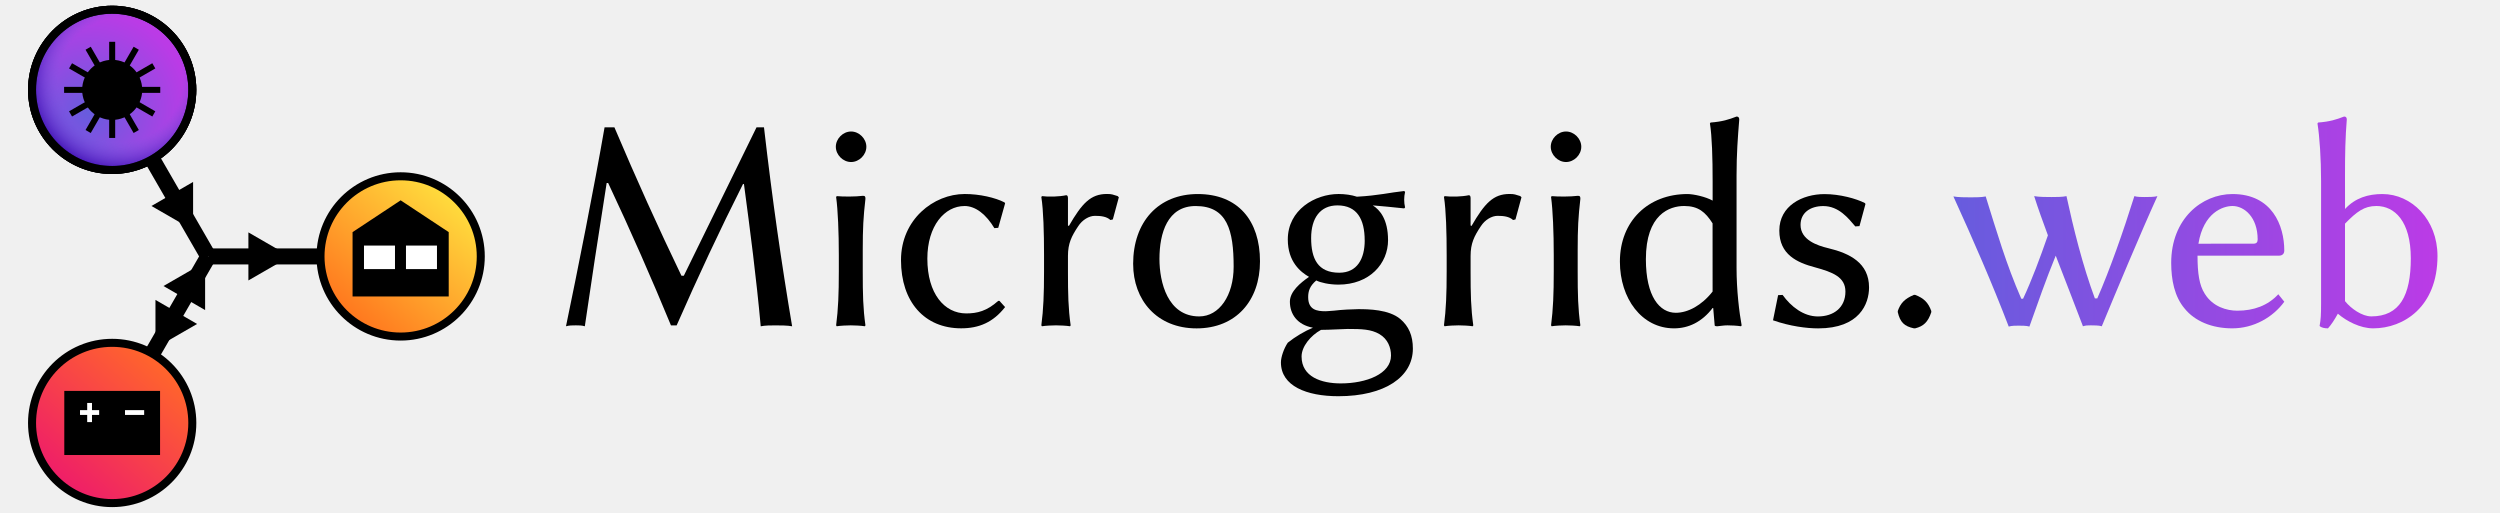
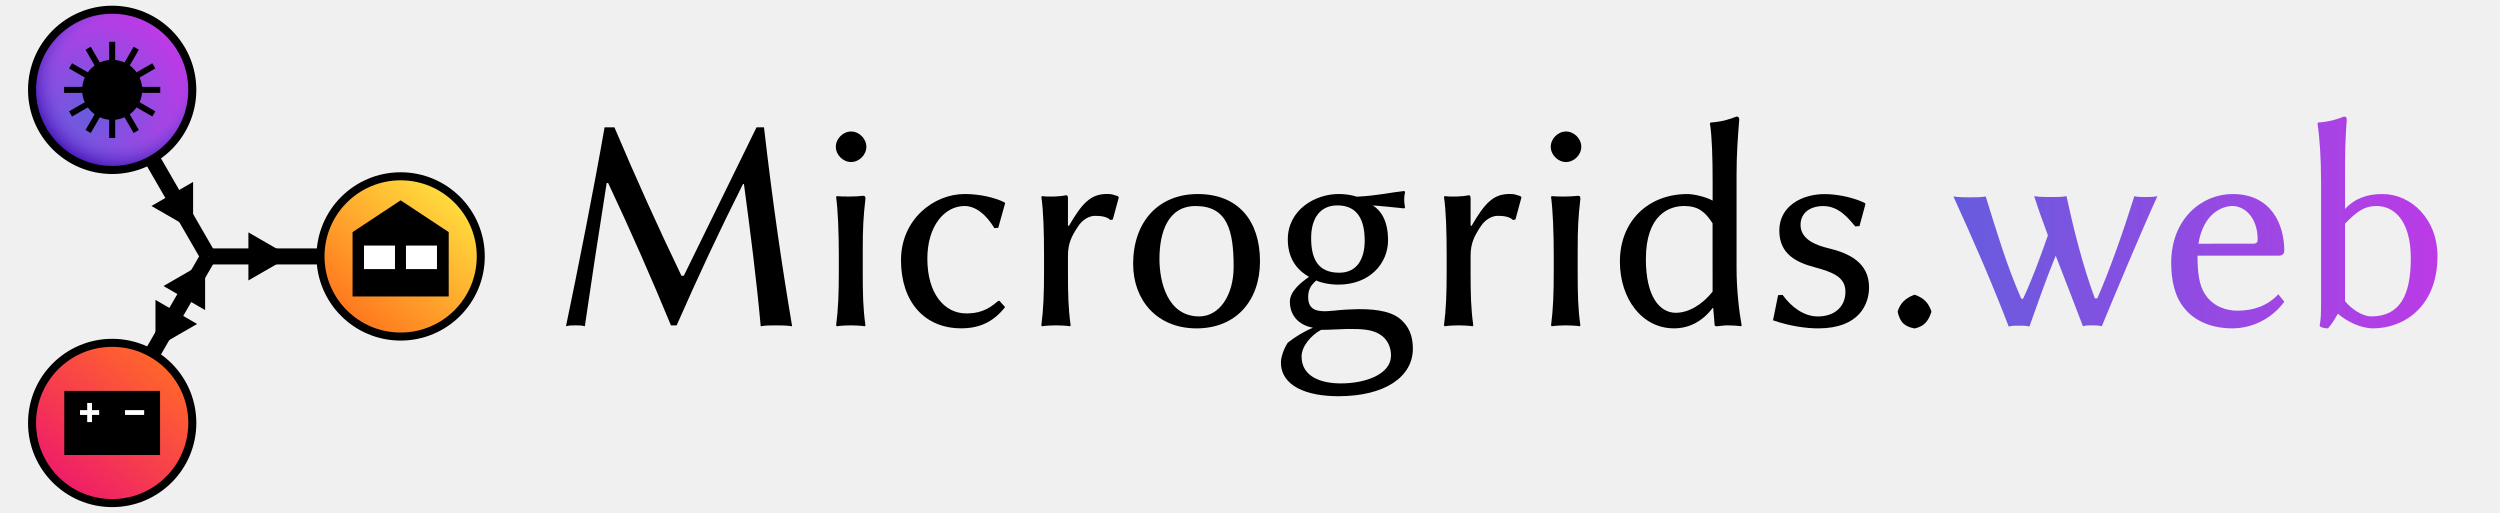
<svg xmlns="http://www.w3.org/2000/svg" xmlns:xlink="http://www.w3.org/1999/xlink" width="312" height="64" viewBox="0 0 82.55 16.933" version="1.1" id="svg5">
  <defs id="defs2">
    <linearGradient id="linearGradient29397">
      <stop style="stop-color:#ff7a1f;stop-opacity:1" offset="0" id="stop29393" />
      <stop style="stop-color:#ffd93c;stop-opacity:1" offset="1" id="stop29395" />
    </linearGradient>
    <linearGradient id="linearGradient5588">
      <stop style="stop-color:#ff632d;stop-opacity:1" offset="0" id="stop5584" />
      <stop style="stop-color:#ef1f67;stop-opacity:1" offset="1" id="stop5586" />
    </linearGradient>
    <linearGradient id="linearGradient143428">
      <stop style="stop-color:#675cdd;stop-opacity:0;" offset="0" id="stop143426" />
      <stop style="stop-color:#675cdd;stop-opacity:0" offset="0.7" id="stop147998" />
      <stop style="stop-color:#4014b6;stop-opacity:0.824" offset="1" id="stop143424" />
    </linearGradient>
    <linearGradient id="linearGradient108955">
      <stop style="stop-color:#675cde;stop-opacity:1" offset="0" id="stop108953" />
      <stop style="stop-color:#bb3be6;stop-opacity:1" offset="1" id="stop108951" />
    </linearGradient>
    <radialGradient xlink:href="#linearGradient108955" id="radialGradient108957" cx="2.921" cy="54.511" fx="2.921" fy="54.511" r="2.778" gradientTransform="matrix(1.226735,0,0,1.226736,-0.6726588,-12.36585)" gradientUnits="userSpaceOnUse" />
    <radialGradient xlink:href="#linearGradient143428" id="radialGradient143430" cx="4.311" cy="53.283" fx="4.311" fy="53.283" r="2.778" gradientTransform="matrix(-1.047618,0,0,-1.047619,8.484712,109.2658)" gradientUnits="userSpaceOnUse" />
    <linearGradient xlink:href="#linearGradient5588" id="linearGradient5590" x1="5.292" y1="62.971" x2="2.117" y2="66.675" gradientUnits="userSpaceOnUse" />
    <linearGradient xlink:href="#linearGradient29397" id="linearGradient29399" x1="11.642" y1="61.119" x2="14.817" y2="57.415" gradientUnits="userSpaceOnUse" />
    <linearGradient xlink:href="#linearGradient108955" id="linearGradient19958" x1="64.502" y1="58.146" x2="80.484" y2="58.146" gradientUnits="userSpaceOnUse" />
    <linearGradient xlink:href="#linearGradient108955" id="linearGradient1788" gradientUnits="userSpaceOnUse" x1="64.502" y1="58.146" x2="80.484" y2="58.146" />
    <linearGradient xlink:href="#linearGradient108955" id="linearGradient1790" gradientUnits="userSpaceOnUse" x1="64.502" y1="58.146" x2="80.484" y2="58.146" />
    <linearGradient xlink:href="#linearGradient108955" id="linearGradient1792" gradientUnits="userSpaceOnUse" x1="64.502" y1="58.146" x2="80.484" y2="58.146" />
  </defs>
  <g id="layer2" style="display:inline" transform="translate(-1.4983065e-6,-50.8)">
    <g id="use36851-0" transform="translate(2.1529256e-7,50.8)">
      <path style="font-variation-settings:normal;display:inline;opacity:1;fill:none;fill-opacity:1;stroke:#000000;stroke-width:0.529;stroke-linecap:butt;stroke-linejoin:miter;stroke-miterlimit:4;stroke-dasharray:none;stroke-dashoffset:0;stroke-opacity:1;stop-color:#000000;stop-opacity:1" d="m 3.704,2.967 3.175,5.499" id="path1452" />
      <path style="font-variation-settings:normal;display:inline;fill:none;fill-opacity:1;stroke:#000000;stroke-width:0.529;stroke-linecap:butt;stroke-linejoin:miter;stroke-miterlimit:4;stroke-dasharray:none;stroke-dashoffset:0;stroke-opacity:1;stop-color:#000000" d="m 13.229,8.467 -6.35,-10e-8" id="use1454" />
      <path style="font-variation-settings:normal;display:inline;fill:none;fill-opacity:1;stroke:#000000;stroke-width:0.529;stroke-linecap:butt;stroke-linejoin:miter;stroke-miterlimit:4;stroke-dasharray:none;stroke-dashoffset:0;stroke-opacity:1;stop-color:#000000" d="M 3.704,13.966 6.879,8.467" id="use1456" />
      <path style="font-variation-settings:normal;opacity:1;vector-effect:none;fill:#000000;fill-opacity:1;fill-rule:evenodd;stroke:none;stroke-width:1.091;stroke-linecap:round;stroke-linejoin:miter;stroke-miterlimit:4;stroke-dasharray:none;stroke-dashoffset:0;stroke-opacity:1;-inkscape-stroke:none;stop-color:#000000;stop-opacity:1" id="path1458" d="m 44,48 -6,3.464 v -6.928 z" transform="matrix(0.2291359,0,0,0.2291359,-0.5050818,-2.531858)" />
      <path style="font-variation-settings:normal;opacity:1;vector-effect:none;fill:#000000;fill-opacity:1;fill-rule:evenodd;stroke:none;stroke-width:1.091;stroke-linecap:round;stroke-linejoin:miter;stroke-miterlimit:4;stroke-dasharray:none;stroke-dashoffset:0;stroke-opacity:1;-inkscape-stroke:none;stop-color:#000000;stop-opacity:1" id="path1460" d="m 44,48 -6,3.464 v -6.928 z" transform="matrix(0.114568,-0.1984375,-0.1984375,-0.114568,11.25684,22.88137)" />
      <path style="font-variation-settings:normal;vector-effect:none;fill:#000000;fill-opacity:1;fill-rule:evenodd;stroke:none;stroke-width:1.091;stroke-linecap:round;stroke-linejoin:miter;stroke-miterlimit:4;stroke-dasharray:none;stroke-dashoffset:0;stroke-opacity:1;-inkscape-stroke:none;stop-color:#000000" id="use1462" d="m 44,48 -6,3.464 v -6.928 z" transform="matrix(-0.114568,0.1984375,-0.1984375,-0.114568,19.69942,8.258389)" />
      <path style="font-variation-settings:normal;opacity:1;vector-effect:none;fill:#000000;fill-opacity:1;fill-rule:evenodd;stroke:none;stroke-width:1.091;stroke-linecap:round;stroke-linejoin:miter;stroke-miterlimit:4;stroke-dasharray:none;stroke-dashoffset:0;stroke-opacity:1;-inkscape-stroke:none;stop-color:#000000;stop-opacity:1" id="path1464" d="m 44,48 -6,3.464 v -6.928 z" transform="matrix(0.114568,0.1984375,0.1984375,-0.114568,-8.190041,4.36308)" />
    </g>
-     <ellipse style="font-variation-settings:normal;display:inline;vector-effect:none;fill:#9b50f7;fill-opacity:1;fill-rule:evenodd;stroke:#000000;stroke-width:0.265;stroke-linecap:round;stroke-linejoin:miter;stroke-miterlimit:4;stroke-dasharray:none;stroke-dashoffset:0;stroke-opacity:1;-inkscape-stroke:none;stop-color:#000000" id="path32944-2-9" cx="3.704" cy="53.767" rx="2.646" ry="2.646" />
    <circle style="font-variation-settings:normal;display:inline;vector-effect:none;fill:url(#linearGradient5590);fill-opacity:1;fill-rule:evenodd;stroke:#000000;stroke-width:0.265;stroke-linecap:round;stroke-linejoin:miter;stroke-miterlimit:4;stroke-dasharray:none;stroke-dashoffset:0;stroke-opacity:1;-inkscape-stroke:none;stop-color:#000000" id="circle33432-3-6" cx="3.704" cy="64.766" r="2.646" />
    <circle style="font-variation-settings:normal;display:inline;vector-effect:none;fill:url(#linearGradient29399);fill-opacity:1;fill-rule:evenodd;stroke:#000000;stroke-width:0.265;stroke-linecap:round;stroke-linejoin:miter;stroke-miterlimit:4;stroke-dasharray:none;stroke-dashoffset:0;stroke-opacity:1;-inkscape-stroke:none;stop-color:#000000" id="circle33388-5-3" cx="13.229" cy="59.267" r="2.646" />
-     <ellipse style="font-variation-settings:normal;display:inline;vector-effect:none;fill:url(#radialGradient108957);fill-opacity:1;fill-rule:evenodd;stroke:#000000;stroke-width:0.265;stroke-linecap:round;stroke-linejoin:miter;stroke-miterlimit:4;stroke-dasharray:none;stroke-dashoffset:0;stroke-opacity:1;-inkscape-stroke:none;stop-color:#000000" id="ellipse108085" cx="3.704" cy="53.767" rx="2.646" ry="2.646" />
+     <ellipse style="font-variation-settings:normal;display:inline;vector-effect:none;fill:url(#radialGradient108957);fill-opacity:1;fill-rule:evenodd;stroke:none;stroke-width:0.265;stroke-linecap:round;stroke-linejoin:miter;stroke-miterlimit:4;stroke-dasharray:none;stroke-dashoffset:0;stroke-opacity:1;-inkscape-stroke:none;stop-color:#000000" id="ellipse108085" cx="3.704" cy="53.767" rx="2.646" ry="2.646" />
    <ellipse style="font-variation-settings:normal;display:inline;vector-effect:none;fill:url(#radialGradient143430);fill-opacity:1;fill-rule:evenodd;stroke:#000000;stroke-width:0.265;stroke-linecap:round;stroke-linejoin:miter;stroke-miterlimit:4;stroke-dasharray:none;stroke-dashoffset:0;stroke-opacity:1;-inkscape-stroke:none;stop-color:#000000" id="ellipse143404" cx="3.704" cy="53.767" ry="2.646" rx="2.646" />
  </g>
  <g id="layer1" style="display:inline" transform="translate(-1.4983065e-6,-50.8)">
    <g id="use4341-0" transform="translate(9.1529255e-7,50.8)">
      <g style="display:inline;stroke-width:3.78" transform="matrix(0.1984374,0,0,0.1984374,-27.05363,4.554906)" id="g1600">
        <circle style="color:#000000;clip-rule:nonzero;display:inline;overflow:visible;visibility:visible;opacity:1;isolation:auto;mix-blend-mode:normal;color-interpolation:sRGB;color-interpolation-filters:linearRGB;solid-color:#000000;solid-opacity:1;vector-effect:none;fill:#000000;fill-opacity:1;fill-rule:nonzero;stroke:none;stroke-width:7.559;stroke-linecap:round;stroke-linejoin:miter;stroke-miterlimit:4;stroke-dasharray:none;stroke-dashoffset:0;stroke-opacity:1;marker:none;marker-start:none;marker-end:none;color-rendering:auto;image-rendering:auto;shape-rendering:auto;text-rendering:auto;enable-background:accumulate" id="circle1586" cx="155" cy="-8" r="5" />
        <rect style="color:#000000;clip-rule:nonzero;display:inline;overflow:visible;visibility:visible;opacity:1;isolation:auto;mix-blend-mode:normal;color-interpolation:sRGB;color-interpolation-filters:linearRGB;solid-color:#000000;solid-opacity:1;vector-effect:none;fill:#000000;fill-opacity:1;fill-rule:nonzero;stroke:none;stroke-width:7.559;stroke-linecap:round;stroke-linejoin:miter;stroke-miterlimit:4;stroke-dasharray:none;stroke-dashoffset:0;stroke-opacity:1;marker:none;marker-start:none;marker-end:none;color-rendering:auto;image-rendering:auto;shape-rendering:auto;text-rendering:auto;enable-background:accumulate" id="rect1588" width="1" height="16" x="154.5" y="-16" />
        <rect style="color:#000000;clip-rule:nonzero;display:inline;overflow:visible;visibility:visible;isolation:auto;mix-blend-mode:normal;color-interpolation:sRGB;color-interpolation-filters:linearRGB;solid-color:#000000;solid-opacity:1;vector-effect:none;fill:#000000;fill-opacity:1;fill-rule:nonzero;stroke:none;stroke-width:7.559;stroke-linecap:round;stroke-linejoin:miter;stroke-miterlimit:4;stroke-dasharray:none;stroke-dashoffset:0;stroke-opacity:1;marker:none;marker-start:none;marker-end:none;color-rendering:auto;image-rendering:auto;shape-rendering:auto;text-rendering:auto;enable-background:accumulate" id="use1590" width="1" height="16" x="129.734" y="-92.428" transform="rotate(30)" />
        <rect style="color:#000000;clip-rule:nonzero;display:inline;overflow:visible;visibility:visible;isolation:auto;mix-blend-mode:normal;color-interpolation:sRGB;color-interpolation-filters:linearRGB;solid-color:#000000;solid-opacity:1;vector-effect:none;fill:#000000;fill-opacity:1;fill-rule:nonzero;stroke:none;stroke-width:7.559;stroke-linecap:round;stroke-linejoin:miter;stroke-miterlimit:4;stroke-dasharray:none;stroke-dashoffset:0;stroke-opacity:1;marker:none;marker-start:none;marker-end:none;color-rendering:auto;image-rendering:auto;shape-rendering:auto;text-rendering:auto;enable-background:accumulate" id="use1592" width="1" height="16" x="70.072" y="-146.234" transform="rotate(60)" />
        <rect style="color:#000000;clip-rule:nonzero;display:inline;overflow:visible;visibility:visible;isolation:auto;mix-blend-mode:normal;color-interpolation:sRGB;color-interpolation-filters:linearRGB;solid-color:#000000;solid-opacity:1;vector-effect:none;fill:#000000;fill-opacity:1;fill-rule:nonzero;stroke:none;stroke-width:7.559;stroke-linecap:round;stroke-linejoin:miter;stroke-miterlimit:4;stroke-dasharray:none;stroke-dashoffset:0;stroke-opacity:1;marker:none;marker-start:none;marker-end:none;color-rendering:auto;image-rendering:auto;shape-rendering:auto;text-rendering:auto;enable-background:accumulate" id="use1594" width="1" height="16" x="-8.5" y="-163" transform="rotate(90)" />
        <rect style="color:#000000;clip-rule:nonzero;display:inline;overflow:visible;visibility:visible;isolation:auto;mix-blend-mode:normal;color-interpolation:sRGB;color-interpolation-filters:linearRGB;solid-color:#000000;solid-opacity:1;vector-effect:none;fill:#000000;fill-opacity:1;fill-rule:nonzero;stroke:none;stroke-width:7.559;stroke-linecap:round;stroke-linejoin:miter;stroke-miterlimit:4;stroke-dasharray:none;stroke-dashoffset:0;stroke-opacity:1;marker:none;marker-start:none;marker-end:none;color-rendering:auto;image-rendering:auto;shape-rendering:auto;text-rendering:auto;enable-background:accumulate" id="use1596" width="1" height="16" x="-84.928" y="-138.234" transform="rotate(120)" />
        <rect style="color:#000000;clip-rule:nonzero;display:inline;overflow:visible;visibility:visible;isolation:auto;mix-blend-mode:normal;color-interpolation:sRGB;color-interpolation-filters:linearRGB;solid-color:#000000;solid-opacity:1;vector-effect:none;fill:#000000;fill-opacity:1;fill-rule:nonzero;stroke:none;stroke-width:7.559;stroke-linecap:round;stroke-linejoin:miter;stroke-miterlimit:4;stroke-dasharray:none;stroke-dashoffset:0;stroke-opacity:1;marker:none;marker-start:none;marker-end:none;color-rendering:auto;image-rendering:auto;shape-rendering:auto;text-rendering:auto;enable-background:accumulate" id="use1598" width="1" height="16" x="-138.734" y="-78.572" transform="rotate(150)" />
      </g>
      <g id="g1610" transform="matrix(0.08400522,0,0,0.08400522,-35.98334,-38.82884)" style="display:inline">
        <g style="display:inline" id="g1608" transform="translate(-151.1921,60.95958)">
          <path style="display:inline;fill:#000000;fill-opacity:1;stroke:none;stroke-width:1.067" d="m 718.121,492.498 v 25.298 h 37.795 v -25.298 l -18.898,-12.498 -18.898,12.498" id="path1602" />
          <rect y="497.783" x="722.611" height="9.247" width="12.183" id="rect1604" style="color:#000000;display:inline;overflow:visible;visibility:visible;fill:#ffffff;fill-opacity:1;fill-rule:nonzero;stroke:none;stroke-width:0.756;marker:none;enable-background:accumulate" />
          <rect style="color:#000000;display:inline;overflow:visible;visibility:visible;fill:#ffffff;fill-opacity:1;fill-rule:nonzero;stroke:none;stroke-width:0.756;marker:none;enable-background:accumulate" id="rect1606" width="12.183" height="9.247" x="739.115" y="497.783" />
        </g>
      </g>
      <g style="display:inline" transform="matrix(0.08367052,0,0,0.08367052,-45.31226,-36.56281)" id="g1618">
        <path style="display:inline;fill:#000000;fill-opacity:1;stroke:none;stroke-width:1.067" d="m 566.929,591.252 v 25.298 h 37.795 v -25.298 h -37.795" id="path1612" />
        <path id="path1614" d="m 590.888,599.786 h 7.559" style="display:inline;fill:none;stroke:#ffffff;stroke-width:1.89;stroke-linecap:butt;stroke-linejoin:miter;stroke-miterlimit:4;stroke-dasharray:none;stroke-opacity:1" />
        <path d="m 576.912,596.006 v 7.559 m -3.78,-3.78 h 7.559" style="display:inline;fill:none;stroke:#ffffff;stroke-width:1.89;stroke-linecap:butt;stroke-linejoin:miter;stroke-miterlimit:4;stroke-dasharray:none;stroke-opacity:1" id="path1616" />
      </g>
    </g>
  </g>
  <g id="layer3" style="display:inline" transform="translate(-1.4983065e-6,-50.8)">
    <g aria-label="Microgrids.web" id="text1174" style="font-size:9.878px;line-height:1.25;font-family:'Linux Biolinum O';-inkscape-font-specification:'Linux Biolinum O, Normal';letter-spacing:0px;word-spacing:0px;display:inline;stroke-width:0.265">
      <path d="m 19.963,55.004 c -0.346,1.995 -0.889,4.722 -1.274,6.569 0.109,-0.03 0.207,-0.03 0.326,-0.03 0.109,0 0.188,0 0.296,0.03 0.148,-1.037 0.484,-3.24 0.721,-4.731 h 0.049 c 0.741,1.571 1.442,3.171 2.074,4.702 h 0.188 c 0.711,-1.62 1.413,-3.121 2.193,-4.672 l 0.03,0.01 c 0.207,1.551 0.405,3.062 0.553,4.692 0.148,-0.03 0.336,-0.03 0.484,-0.03 0.148,0 0.405,0 0.553,0.03 -0.356,-2.114 -0.652,-4.168 -0.929,-6.569 h -0.247 l -2.4,4.899 h -0.079 c -0.78,-1.62 -1.492,-3.2 -2.213,-4.899 z" id="path1274" />
      <path d="m 27.599,55.646 c 0,0.267 0.237,0.504 0.504,0.504 0.267,0 0.504,-0.237 0.504,-0.504 0,-0.267 -0.237,-0.504 -0.504,-0.504 -0.267,0 -0.504,0.237 -0.504,0.504 z m 0.099,3.576 v 0.543 c 0,0.741 -0.02,1.245 -0.089,1.778 l 0.02,0.03 c 0.119,-0.02 0.346,-0.03 0.464,-0.03 0.119,0 0.346,0.01 0.464,0.03 l 0.02,-0.03 c -0.079,-0.553 -0.089,-1.027 -0.089,-1.778 v -0.701 c 0,-0.741 0.02,-1.096 0.089,-1.699 0,-0.089 -0.02,-0.099 -0.089,-0.099 -0.227,0.03 -0.652,0.03 -0.859,0.01 l -0.02,0.03 c 0.059,0.425 0.089,1.175 0.089,1.916 z" id="path1276" />
      <path d="m 31.846,57.602 c 0.375,0 0.721,0.286 0.988,0.731 l 0.128,-0.01 0.227,-0.81 -0.02,-0.03 c -0.306,-0.158 -0.82,-0.277 -1.314,-0.277 -1.027,0 -2.104,0.84 -2.104,2.183 0,1.383 0.78,2.252 1.985,2.252 0.593,0 1.057,-0.198 1.452,-0.701 L 33.002,60.734 H 32.962 c -0.375,0.336 -0.691,0.415 -1.057,0.415 -0.721,0 -1.284,-0.652 -1.284,-1.808 0,-1.087 0.573,-1.738 1.225,-1.738 z" id="path1278" />
      <path d="m 35.264,58.244 v -0.899 c 0,-0.069 -0.02,-0.099 -0.059,-0.099 -0.227,0.049 -0.583,0.059 -0.8,0.03 l -0.02,0.03 c 0.069,0.435 0.089,1.175 0.089,1.916 v 0.543 c 0,0.741 -0.02,1.254 -0.089,1.778 l 0.02,0.03 c 0.119,-0.02 0.346,-0.03 0.464,-0.03 0.119,0 0.346,0.01 0.464,0.03 l 0.02,-0.03 c -0.079,-0.563 -0.089,-1.027 -0.089,-1.778 v -0.514 c 0,-0.415 0.119,-0.652 0.336,-0.978 0.138,-0.217 0.365,-0.346 0.553,-0.346 0.198,0 0.385,0.02 0.514,0.138 l 0.079,-0.02 0.198,-0.731 -0.04,-0.04 c -0.168,-0.049 -0.178,-0.069 -0.356,-0.069 -0.533,0 -0.82,0.306 -1.254,1.057 z" id="path1280" />
      <path d="m 37.417,59.519 c 0,1.185 0.78,2.124 2.094,2.124 1.304,0 2.094,-0.919 2.094,-2.213 0,-1.343 -0.721,-2.223 -2.055,-2.223 -1.294,0 -2.134,0.909 -2.134,2.311 z m 2.064,-1.916 c 1.047,0 1.254,0.81 1.254,2.005 0,0.948 -0.474,1.64 -1.136,1.64 -1.047,0 -1.314,-1.136 -1.314,-1.897 0,-0.859 0.267,-1.748 1.195,-1.748 z" id="path1282" />
      <path d="m 42.978,62.571 c 0,-0.326 0.296,-0.691 0.642,-0.879 0.286,0 0.741,-0.03 0.879,-0.03 0.474,0 0.77,0.01 1.047,0.168 0.286,0.168 0.385,0.454 0.385,0.711 0,0.603 -0.81,0.919 -1.659,0.919 -0.642,0 -1.294,-0.217 -1.294,-0.889 z M 45.833,58.728 c 0,-0.682 -0.267,-0.998 -0.504,-1.146 0.296,0.02 0.622,0.059 1.037,0.099 l 0.03,-0.03 c -0.02,-0.089 -0.03,-0.168 -0.03,-0.257 0,-0.089 0.01,-0.168 0.03,-0.257 l -0.03,-0.03 c -0.474,0.049 -0.83,0.148 -1.561,0.188 -0.178,-0.059 -0.395,-0.089 -0.603,-0.089 -0.78,0 -1.679,0.524 -1.679,1.501 0,0.741 0.425,1.077 0.701,1.235 -0.286,0.198 -0.632,0.484 -0.632,0.82 0,0.405 0.237,0.761 0.761,0.859 -0.267,0.109 -0.583,0.296 -0.83,0.494 -0.128,0.188 -0.227,0.474 -0.227,0.652 0,0.78 0.849,1.116 1.897,1.116 1.541,0 2.46,-0.642 2.46,-1.571 0,-0.435 -0.138,-0.741 -0.415,-0.978 -0.375,-0.316 -1.047,-0.326 -1.393,-0.326 -0.168,0 -0.563,0.02 -0.79,0.049 -0.138,0.01 -0.237,0.02 -0.286,0.02 -0.277,0 -0.573,-0.04 -0.573,-0.464 0,-0.198 0.049,-0.365 0.267,-0.553 0.128,0.069 0.425,0.138 0.731,0.138 1.027,0 1.64,-0.691 1.64,-1.472 z m -0.77,0.01 c 0,0.603 -0.247,1.067 -0.84,1.067 -0.711,0 -0.929,-0.464 -0.929,-1.146 0,-0.652 0.296,-1.077 0.869,-1.077 0.642,0 0.899,0.454 0.899,1.156 z" id="path1284" />
      <path d="m 48.559,58.244 v -0.899 c 0,-0.069 -0.02,-0.099 -0.059,-0.099 -0.227,0.049 -0.583,0.059 -0.8,0.03 l -0.02,0.03 c 0.069,0.435 0.089,1.175 0.089,1.916 v 0.543 c 0,0.741 -0.02,1.254 -0.089,1.778 l 0.02,0.03 c 0.119,-0.02 0.346,-0.03 0.464,-0.03 0.119,0 0.346,0.01 0.464,0.03 l 0.02,-0.03 c -0.079,-0.563 -0.089,-1.027 -0.089,-1.778 v -0.514 c 0,-0.415 0.119,-0.652 0.336,-0.978 0.138,-0.217 0.365,-0.346 0.553,-0.346 0.198,0 0.385,0.02 0.514,0.138 l 0.079,-0.02 0.198,-0.731 -0.04,-0.04 c -0.168,-0.049 -0.178,-0.069 -0.356,-0.069 -0.533,0 -0.82,0.306 -1.254,1.057 z" id="path1286" />
      <path d="m 51.206,55.646 c 0,0.267 0.237,0.504 0.504,0.504 0.267,0 0.504,-0.237 0.504,-0.504 0,-0.267 -0.237,-0.504 -0.504,-0.504 -0.267,0 -0.504,0.237 -0.504,0.504 z m 0.099,3.576 v 0.543 c 0,0.741 -0.02,1.245 -0.089,1.778 l 0.02,0.03 c 0.119,-0.02 0.346,-0.03 0.464,-0.03 0.119,0 0.346,0.01 0.464,0.03 l 0.02,-0.03 c -0.079,-0.553 -0.089,-1.027 -0.089,-1.778 v -0.701 c 0,-0.741 0.02,-1.096 0.089,-1.699 0,-0.089 -0.02,-0.099 -0.089,-0.099 -0.227,0.03 -0.652,0.03 -0.859,0.01 l -0.02,0.03 c 0.059,0.425 0.089,1.175 0.089,1.916 z" id="path1288" />
      <path d="m 56.55,60.427 c -0.365,0.464 -0.82,0.701 -1.215,0.701 -0.533,0 -0.988,-0.533 -0.988,-1.768 0,-1.482 0.78,-1.758 1.264,-1.758 0.464,0 0.701,0.198 0.938,0.573 z m 0,0.543 h 0.02 l 0.049,0.573 c 0,0.02 0.03,0.03 0.089,0.03 0.128,-0.01 0.198,-0.03 0.336,-0.03 0.128,0 0.316,0.01 0.445,0.03 l 0.02,-0.03 c -0.079,-0.425 -0.168,-1.156 -0.168,-1.897 v -3.042 c 0,-0.731 0.04,-1.245 0.089,-1.857 0,-0.069 -0.03,-0.099 -0.089,-0.099 -0.257,0.099 -0.464,0.168 -0.859,0.198 l -0.02,0.03 c 0.069,0.425 0.089,1.156 0.089,1.906 v 0.642 c -0.227,-0.128 -0.632,-0.217 -0.83,-0.217 -1.294,0 -2.232,0.889 -2.232,2.232 0,1.215 0.721,2.203 1.788,2.203 0.474,0 0.919,-0.207 1.274,-0.672 z" id="path1290" />
      <path d="m 58.713,60.546 -0.168,0.83 c 0.563,0.198 1.116,0.267 1.492,0.267 1.363,0 1.679,-0.81 1.679,-1.353 0,-0.81 -0.642,-1.126 -1.343,-1.294 -0.375,-0.089 -0.919,-0.277 -0.919,-0.77 0,-0.405 0.326,-0.622 0.751,-0.622 0.514,0 0.83,0.405 1.057,0.672 l 0.138,-0.01 0.198,-0.731 -0.02,-0.03 c -0.286,-0.148 -0.83,-0.296 -1.333,-0.296 -0.731,0 -1.492,0.385 -1.492,1.205 0,0.79 0.583,1.057 1.185,1.215 0.573,0.158 0.998,0.316 0.998,0.8 0,0.524 -0.385,0.82 -0.909,0.82 -0.474,0 -0.889,-0.326 -1.166,-0.711 z" id="path1292" />
      <path d="m 62.665,61.109 c 0.079,0.336 0.217,0.464 0.533,0.533 h 0.04 c 0.277,-0.069 0.425,-0.207 0.533,-0.533 v -0.04 c -0.099,-0.277 -0.247,-0.425 -0.533,-0.533 h -0.04 c -0.306,0.128 -0.445,0.277 -0.533,0.533 z" id="path1294" />
    </g>
    <g aria-label="Microgrids.web" id="g16481" style="font-size:9.878px;line-height:1.25;font-family:'Linux Biolinum O';-inkscape-font-specification:'Linux Biolinum O, Normal';letter-spacing:0px;word-spacing:0px;display:inline;fill:url(#linearGradient19958);fill-opacity:1;stroke-width:0.265">
      <path d="m 66.329,61.583 c 0.099,-0.03 0.227,-0.03 0.326,-0.03 0.099,0 0.267,0 0.356,0.03 0.267,-0.751 0.553,-1.571 0.869,-2.341 0.296,0.77 0.612,1.571 0.899,2.331 0.099,-0.03 0.158,-0.03 0.257,-0.03 0.099,0 0.277,0 0.365,0.03 0.484,-1.166 1.274,-3.062 1.837,-4.297 -0.089,0.03 -0.326,0.03 -0.425,0.03 -0.099,0 -0.247,0 -0.336,-0.03 -0.365,1.166 -0.81,2.43 -1.225,3.378 h -0.079 c -0.405,-1.087 -0.711,-2.331 -0.938,-3.378 -0.128,0.03 -0.356,0.03 -0.494,0.03 -0.158,0 -0.415,0 -0.573,-0.03 0.128,0.405 0.286,0.84 0.454,1.294 -0.257,0.741 -0.533,1.482 -0.82,2.094 h -0.059 c -0.494,-1.126 -0.82,-2.242 -1.175,-3.378 -0.128,0.03 -0.356,0.03 -0.494,0.03 -0.158,0 -0.415,0 -0.573,-0.03 0.662,1.452 1.274,2.855 1.827,4.297 z" id="path16475" style="fill:url(#linearGradient1788);fill-opacity:1" />
      <path d="m 72.592,58.847 c 0.168,-1.027 0.81,-1.245 1.126,-1.245 0.385,0 0.83,0.365 0.83,1.106 0,0.089 -0.04,0.138 -0.138,0.138 z m 2.637,1.669 c -0.346,0.375 -0.81,0.543 -1.353,0.543 -0.346,0 -0.81,-0.128 -1.077,-0.563 -0.178,-0.277 -0.237,-0.672 -0.237,-1.254 h 2.687 c 0.109,0 0.178,-0.059 0.178,-0.168 0,-0.83 -0.405,-1.867 -1.709,-1.867 -1.017,0 -2.025,0.82 -2.025,2.272 0,0.563 0.109,1.116 0.445,1.511 0.336,0.415 0.899,0.652 1.571,0.652 0.711,0 1.343,-0.365 1.719,-0.879 z" id="path16477" style="fill:url(#linearGradient1790);fill-opacity:1" />
      <path d="m 77.432,60.743 v -2.558 c 0.385,-0.395 0.632,-0.583 1.037,-0.583 0.603,0 1.136,0.504 1.136,1.729 0,1.225 -0.365,1.916 -1.304,1.916 -0.306,0 -0.672,-0.257 -0.869,-0.504 z m 0,-4.139 c 0,-0.731 0.01,-1.245 0.059,-1.857 0,-0.069 -0.03,-0.099 -0.089,-0.099 -0.257,0.099 -0.464,0.168 -0.859,0.198 l -0.02,0.03 c 0.069,0.425 0.119,1.156 0.119,1.906 v 4.04 c 0,0.385 -0.01,0.533 -0.049,0.741 0.059,0.059 0.168,0.079 0.277,0.079 0.109,-0.119 0.217,-0.286 0.326,-0.484 0.286,0.247 0.741,0.484 1.166,0.484 1.008,0 2.124,-0.711 2.124,-2.39 0,-1.205 -0.859,-2.045 -1.818,-2.045 -0.474,0 -0.899,0.128 -1.235,0.494 z" id="path16479" style="fill:url(#linearGradient1792);fill-opacity:1" />
    </g>
  </g>
</svg>
